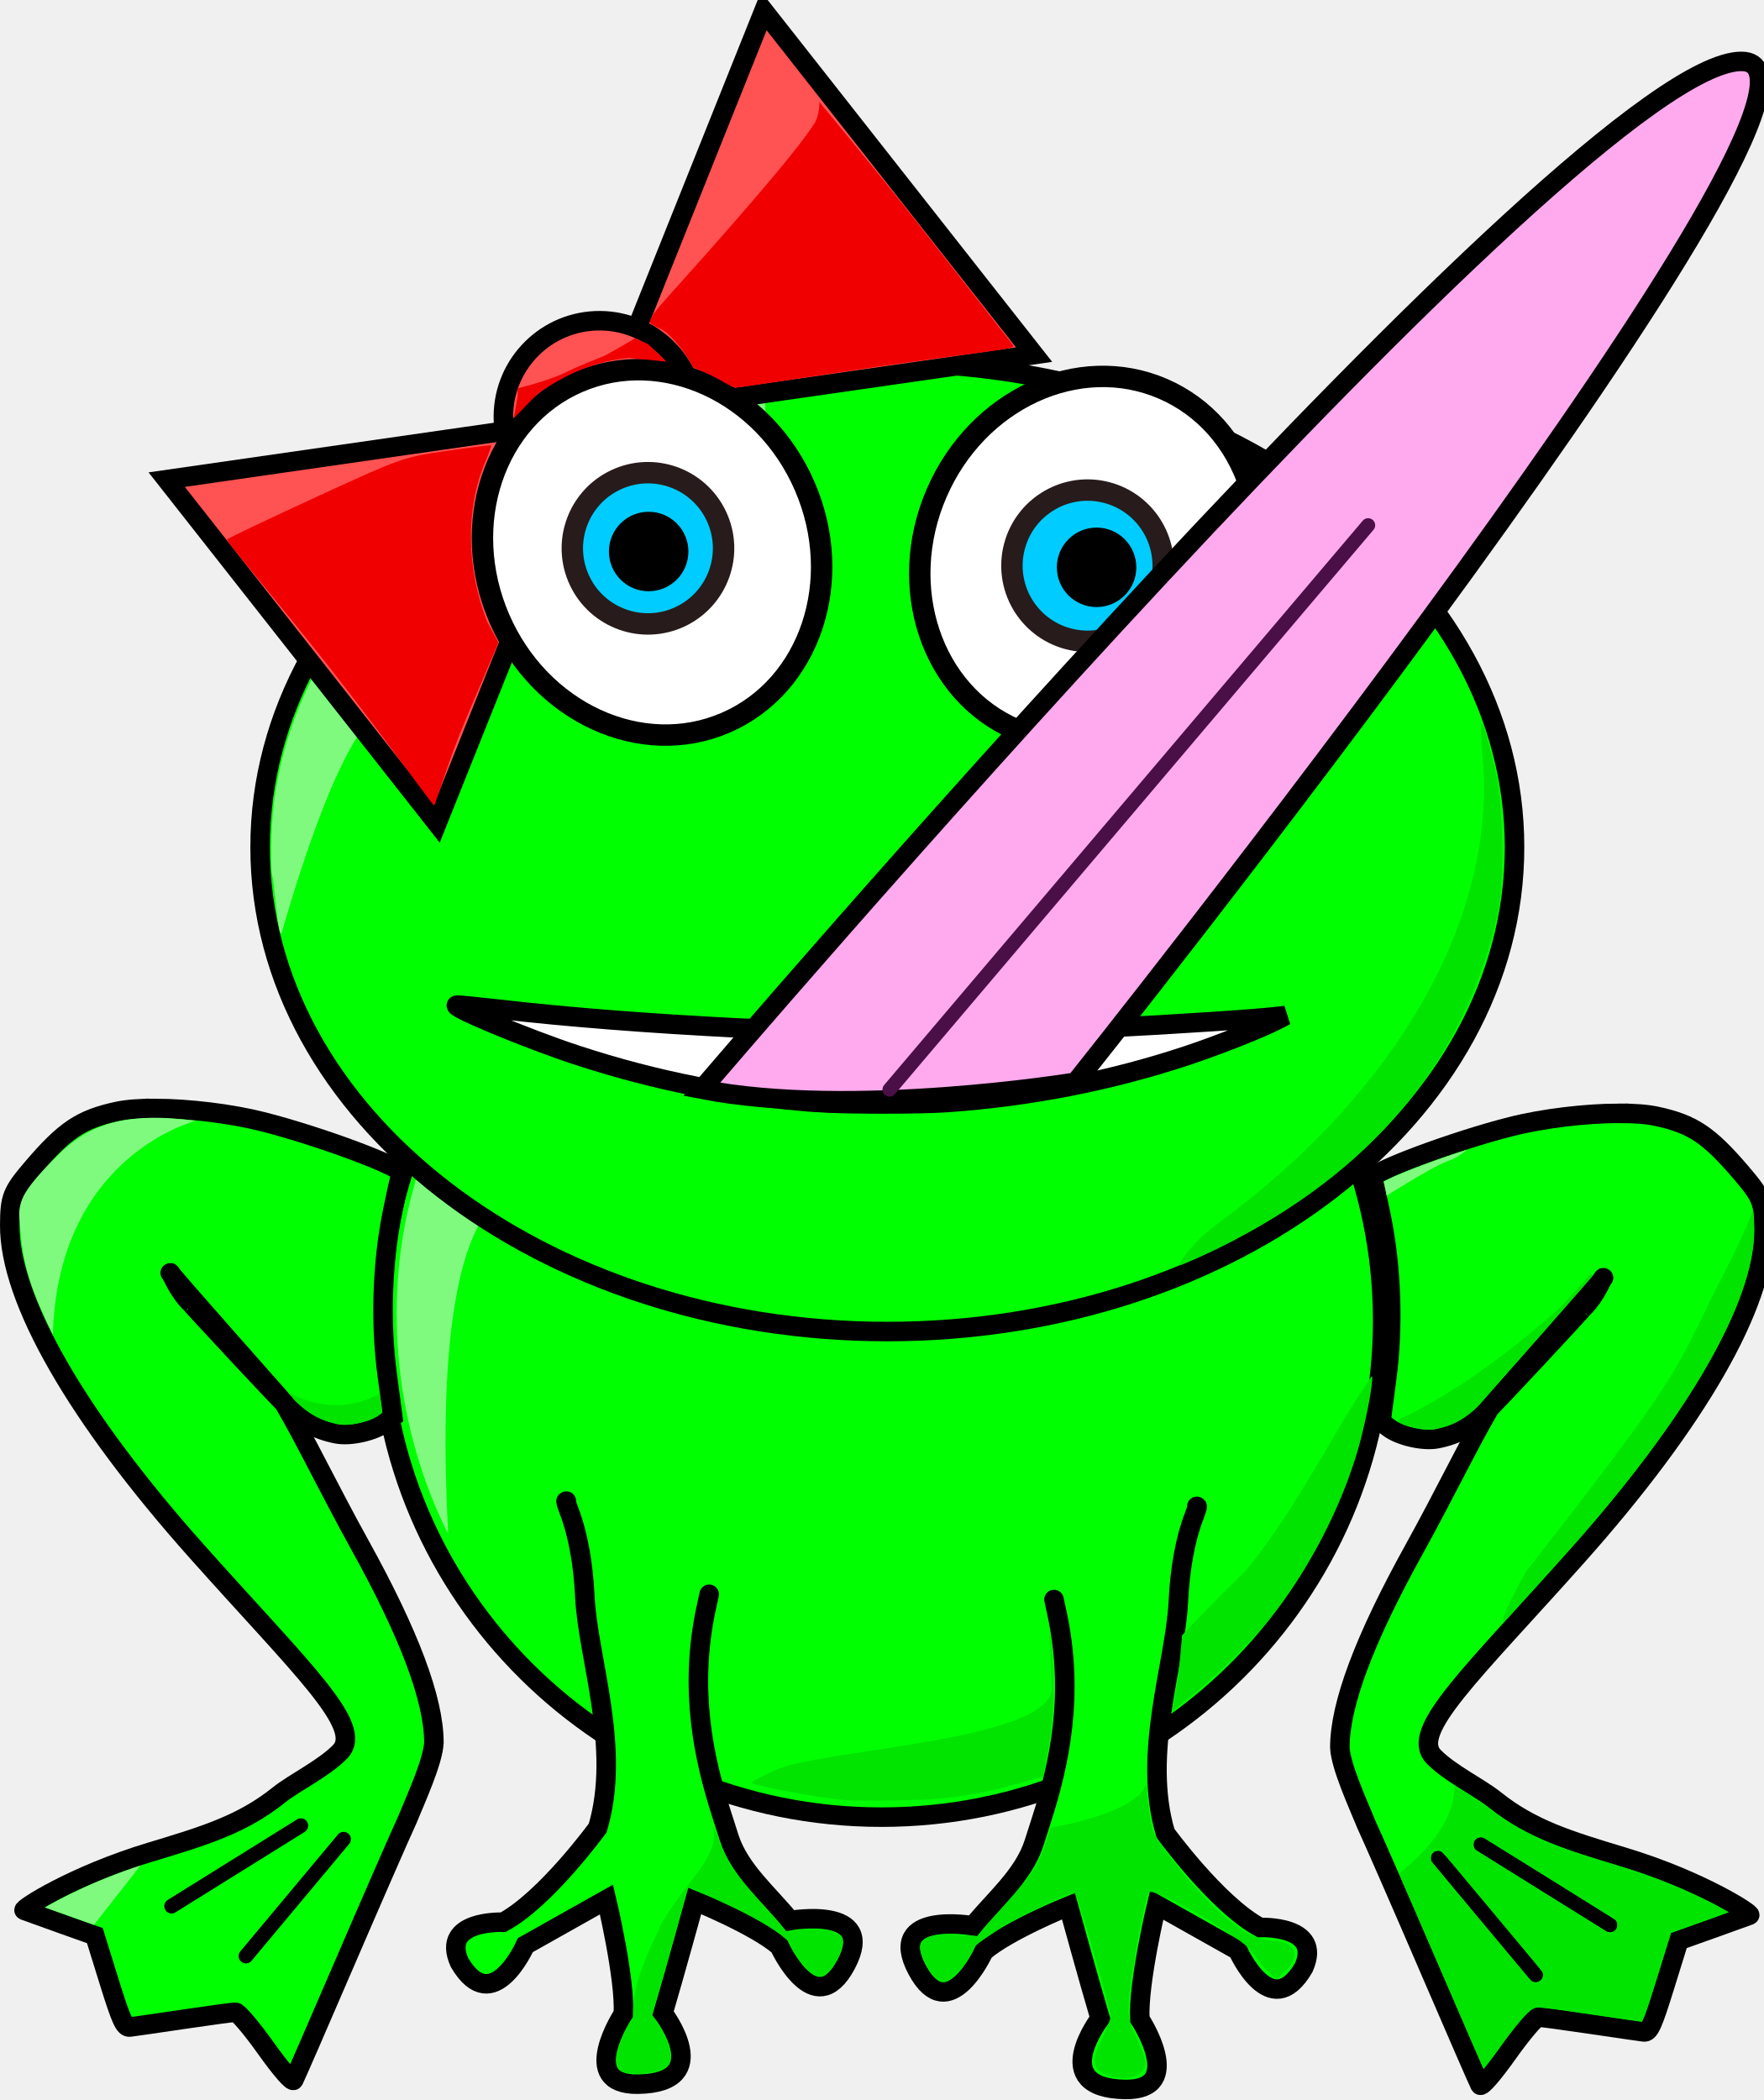
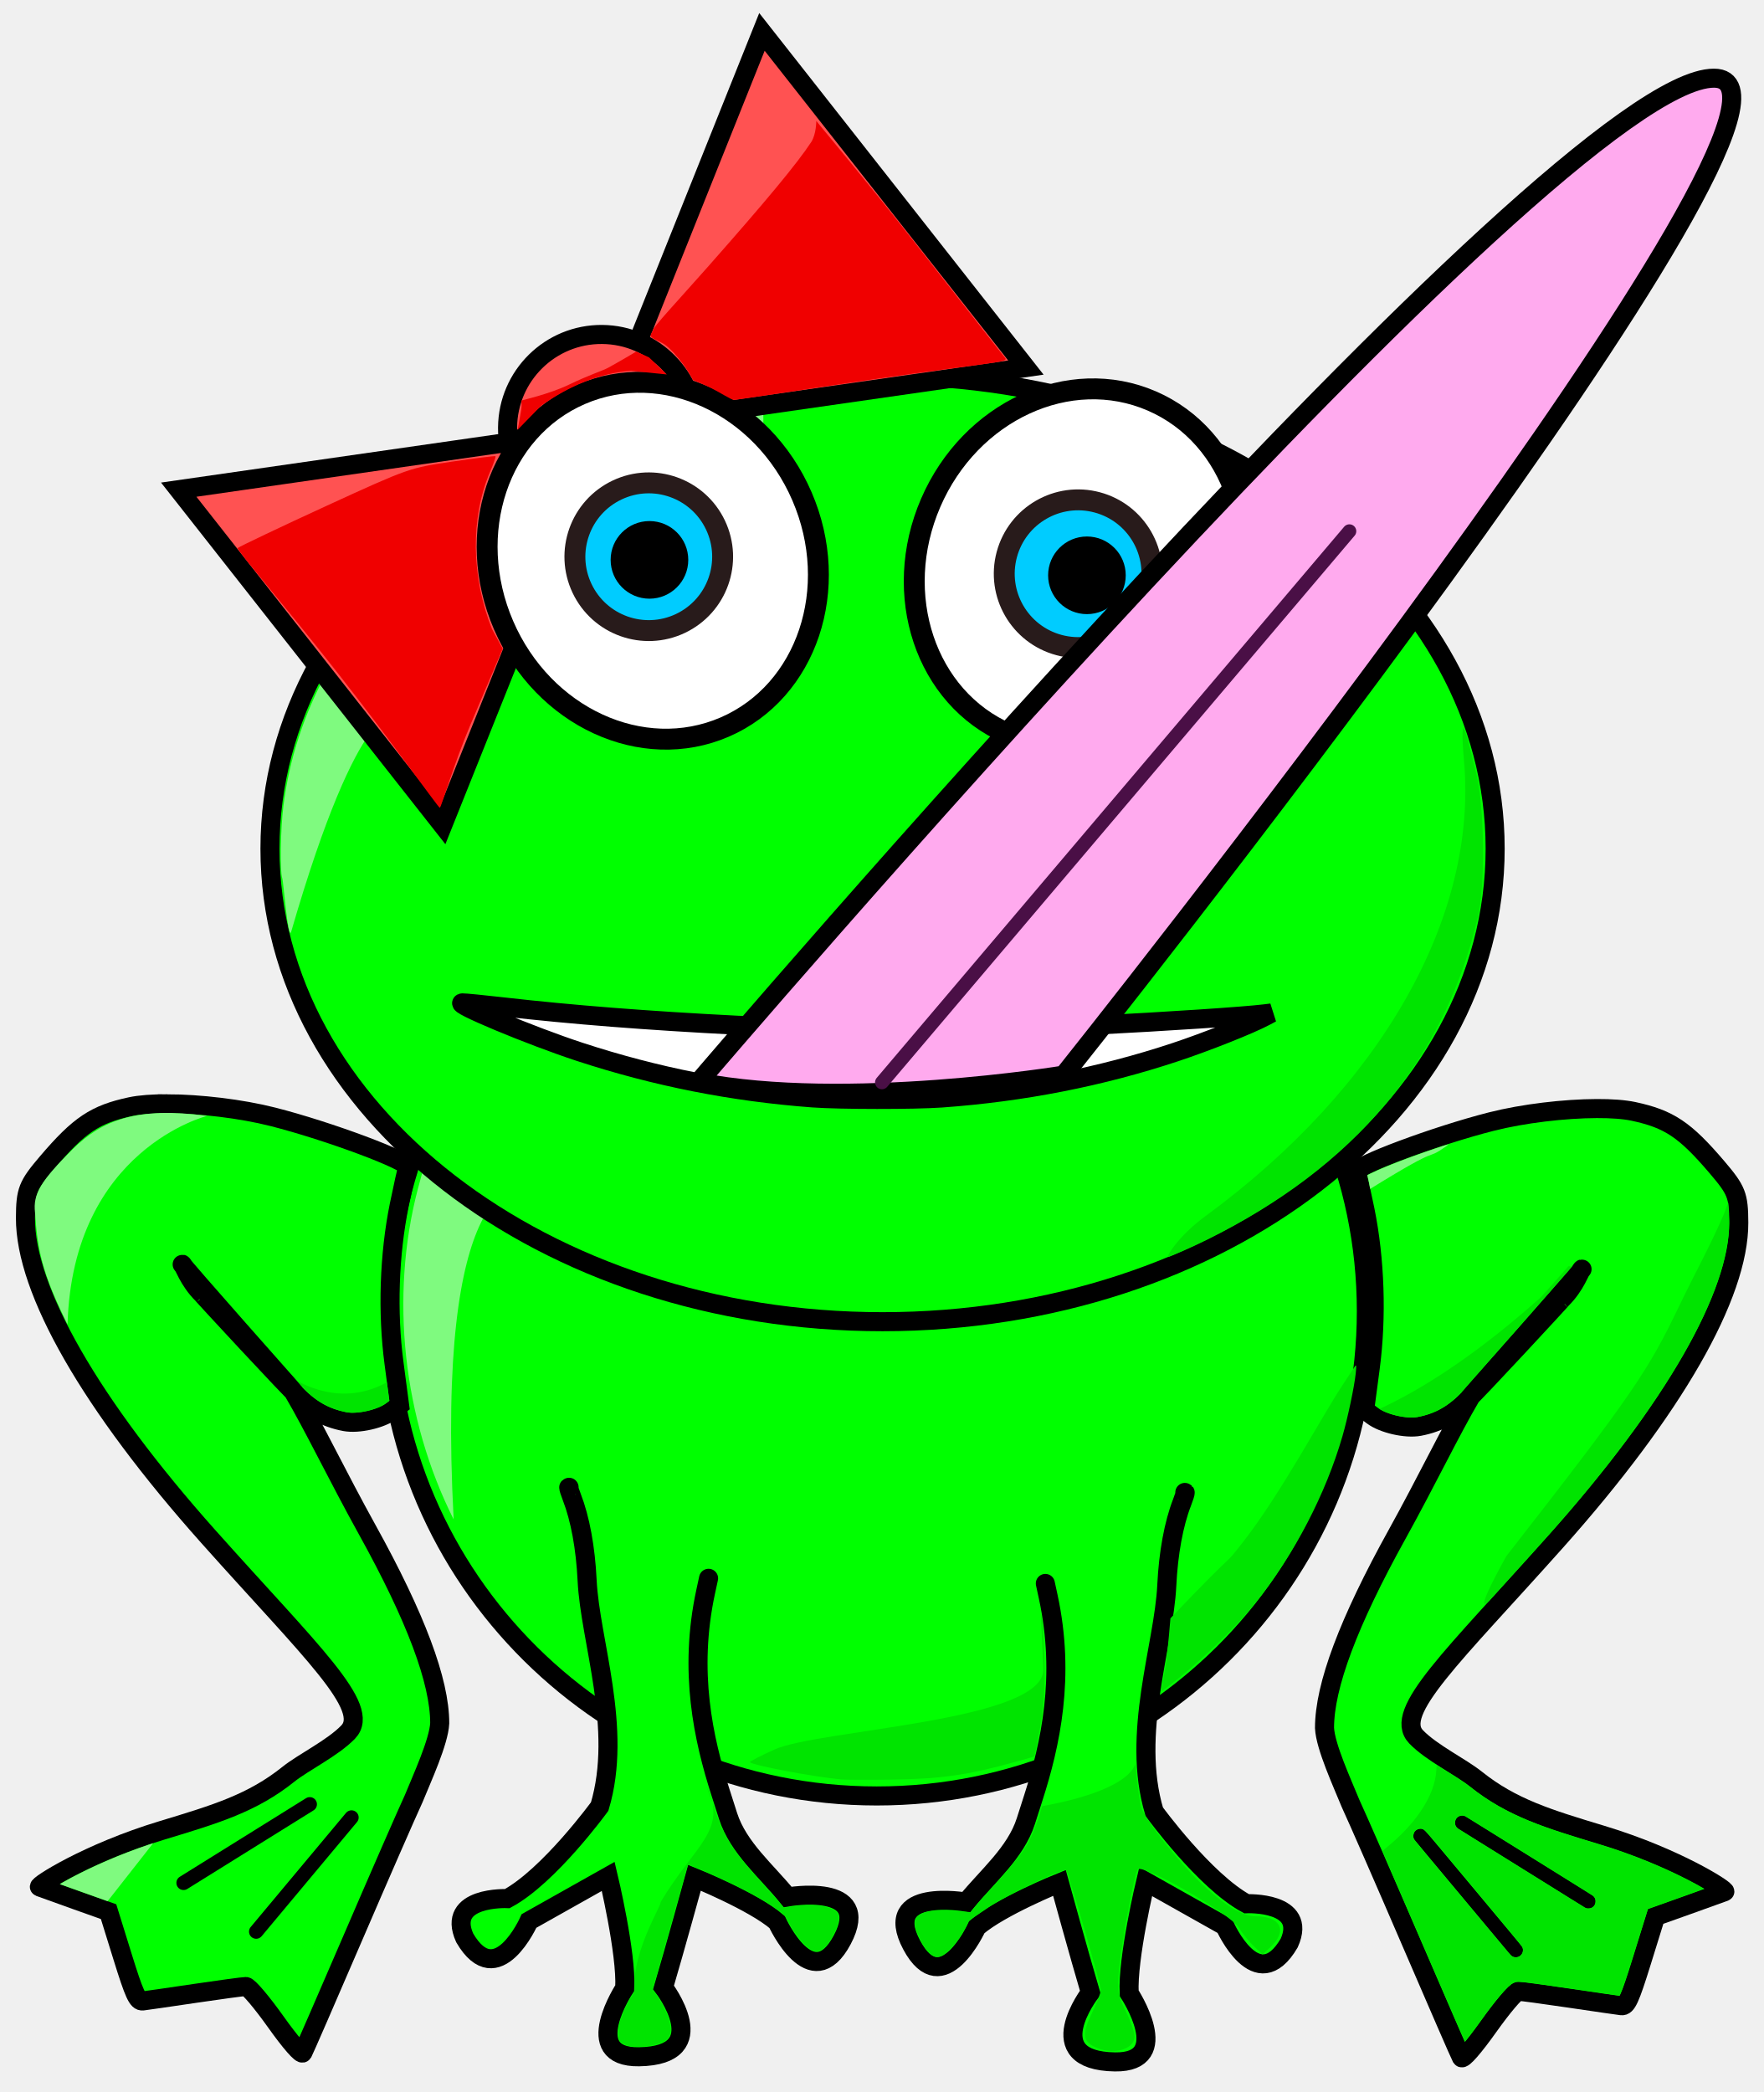
- <svg xmlns="http://www.w3.org/2000/svg" width="210mm" height="250mm" viewBox="0 0 723.194 860.301" id="svg2" version="1.1">
+ <svg xmlns="http://www.w3.org/2000/svg" width="215mm" height="255mm" viewBox="0 0 740.413 877.507" id="svg2" version="1.1">
  <defs id="defs4" />
-   <g id="layer1" transform="translate(-17.64784,-56.21476)">
-     <ellipse style="fill:#00ff00;fill-opacity:1;stroke:#000000;stroke-width:8;stroke-linecap:round;stroke-miterlimit:4;stroke-dasharray:none;stroke-opacity:1" id="path6004" cx="379" cy="597.362" rx="205.513" ry="203.513" />
-     <path id="path4300" d="m 201.389,684.789 c -21.32,-42.444 -26.848,-93.622 -14.999,-138.851 1.153,-4.4 2.217,-8.149 2.366,-8.331 0.149,-0.182 8.328,-11.106 11.263,-8.718 2.935,2.388 5.839,-1.385 8.183,0.26 3.92,2.751 28.262,13.17 27.778,16.39 -8.184,-4.508 -42.108,-2.522 -34.591,139.251 z" style="fill:#7ffa7f;fill-opacity:1;stroke:none;stroke-width:6.25;stroke-miterlimit:4;stroke-dasharray:none;stroke-opacity:1" />
-     <ellipse style="fill:#00ff00;stroke:#000000;stroke-width:8;stroke-miterlimit:4;stroke-dasharray:none;stroke-opacity:1" id="path5323" cx="381.429" cy="403.219" rx="257.143" ry="198.571" />
-     <path style="fill:#7ffa7f;fill-opacity:1;stroke:none;stroke-width:6.25;stroke-miterlimit:4;stroke-dasharray:none;stroke-opacity:1" d="m 111.804,359.418 c -1.023,-2.666 -0.764,-20.101 0.446,-30.043 9.865,-81.028 84.449,-148.789 187.013,-169.903 6.938,-1.428 13.688,-2.566 15,-2.529 l 2.385,0.068 -2.5,1.121 c -1.375,0.617 1.45,23.911 -3.5,26.098 -45.553,20.126 -100.343,47.479 -150.689,105.862 0,0 -15.47,-8.113 -44.406,91.751 -1.32,4.556 -3.243,-21.101 -3.75,-22.424 z" id="path4314" transform="translate(17.64784,56.21476)" />
-     <g id="g5919" transform="translate(-424.2857,-10.57143)" style="stroke-width:8;stroke-miterlimit:4;stroke-dasharray:none;fill:#ff5252;fill-opacity:1">
-       <path transform="matrix(-0.0083874,0.9999648,-0.9999648,-0.0083874,912.9854,-302.227)" d="M 541.442,219.996 374.482,154.767 514.453,42.79 Z" id="path5911" style="fill:#ff5252;stroke:#000000;stroke-width:8;stroke-miterlimit:4;stroke-dasharray:none;stroke-opacity:1;fill-opacity:1" />
-       <path transform="matrix(0.0083874,-0.9999648,0.9999648,0.0083874,912.9854,-302.227)" style="fill:#ff5252;stroke:#000000;stroke-width:8;stroke-miterlimit:4;stroke-dasharray:none;stroke-opacity:1;fill-opacity:1" id="path5913" d="m -541.694,-220.754 -166.96,-65.23 139.971,-111.977 z" />
-       <circle transform="matrix(-0.0083874,0.9999648,-0.9999648,-0.0083874,0,0)" r="39.396" cy="-689.664" cx="231.568" id="path5917" style="fill:#ff5252;stroke:#000000;stroke-width:8;stroke-miterlimit:4;stroke-dasharray:none;stroke-opacity:1;fill-opacity:1" />
+   <g id="layer1" transform="translate(-16.42724,-52.77543)">
+     <ellipse style="fill:#00ff00;fill-opacity:1;stroke:#000000;stroke-width:8;stroke-linecap:round;stroke-miterlimit:4;stroke-dasharray:none;stroke-opacity:1" id="path6004" cx="384.467" cy="602.829" rx="205.513" ry="203.513" />
+     <path id="path4300" d="m 206.856,690.256 c -21.32,-42.444 -26.848,-93.622 -14.999,-138.851 1.153,-4.4 2.217,-8.149 2.366,-8.331 0.149,-0.182 8.328,-11.106 11.263,-8.718 2.935,2.388 5.839,-1.385 8.183,0.26 3.92,2.751 28.262,13.17 27.778,16.39 -8.184,-4.508 -42.108,-2.522 -34.591,139.251 z" style="fill:#7ffa7f;fill-opacity:1;stroke:none;stroke-width:6.25;stroke-miterlimit:4;stroke-dasharray:none;stroke-opacity:1" />
+     <ellipse style="fill:#00ff00;stroke:#000000;stroke-width:8;stroke-miterlimit:4;stroke-dasharray:none;stroke-opacity:1" id="path5323" cx="386.896" cy="408.686" rx="257.143" ry="198.571" />
+     <path style="fill:#7ffa7f;fill-opacity:1;stroke:none;stroke-width:6.25;stroke-miterlimit:4;stroke-dasharray:none;stroke-opacity:1" d="m 134.919,421.1 c -1.023,-2.666 -0.764,-20.101 0.446,-30.043 9.865,-81.028 84.449,-148.789 187.013,-169.903 6.938,-1.428 13.688,-2.566 15,-2.529 l 2.385,0.068 -2.5,1.121 c -1.375,0.617 1.45,23.911 -3.5,26.098 -45.553,20.126 -100.343,47.479 -150.689,105.862 0,0 -15.47,-8.113 -44.406,91.751 -1.32,4.556 -3.243,-21.101 -3.75,-22.424 z" id="path4314" />
+     <g id="g5919" transform="translate(-418.8187,-5.104428)" style="fill:#ff5252;fill-opacity:1;stroke-width:8;stroke-miterlimit:4;stroke-dasharray:none">
+       <path transform="rotate(90.48057,606.344,301.5663)" d="M 541.442,219.996 374.482,154.767 514.453,42.79 Z" id="path5911" style="fill:#ff5252;fill-opacity:1;stroke:#000000;stroke-width:8;stroke-miterlimit:4;stroke-dasharray:none;stroke-opacity:1" />
+       <path transform="rotate(-89.51943,304.1064,-611.4511)" style="fill:#ff5252;fill-opacity:1;stroke:#000000;stroke-width:8;stroke-miterlimit:4;stroke-dasharray:none;stroke-opacity:1" id="path5913" d="m -541.694,-220.754 -166.96,-65.23 139.971,-111.977 z" />
+       <circle transform="rotate(90.48057)" r="39.396" cy="-689.664" cx="231.568" id="path5917" style="fill:#ff5252;fill-opacity:1;stroke:#000000;stroke-width:8;stroke-miterlimit:4;stroke-dasharray:none;stroke-opacity:1" />
    </g>
-     <ellipse style="fill:#ffffff;stroke:#000000;stroke-width:8.778;stroke-miterlimit:4;stroke-dasharray:none;stroke-opacity:1" id="path5361" cx="-149.519" cy="372.261" rx="68.221" ry="76.071" transform="matrix(-0.9178912,0.3968322,0.3968322,0.9178912,0,0)" />
-     <ellipse cy="77.472" cx="539.283" id="circle5363" style="fill:#ffffff;stroke:#000000;stroke-width:8.778;stroke-miterlimit:4;stroke-dasharray:none;stroke-opacity:1" rx="68.221" ry="76.071" transform="matrix(0.9178912,0.3968322,-0.3968322,0.9178912,0,0)" />
-     <circle style="fill:#00ccff;fill-opacity:1;stroke:#281b1b;stroke-width:8.778;stroke-linecap:round;stroke-miterlimit:4;stroke-dasharray:none;stroke-opacity:1" id="path6022" cx="375.1" cy="135.407" r="31" transform="matrix(0.4291873,0.9032155,0.9032155,-0.4291873,0,0)" />
-     <circle r="31" cy="158.037" cx="522.215" id="circle6024" style="fill:#00ccff;fill-opacity:1;stroke:#281b1b;stroke-width:8.778;stroke-linecap:round;stroke-miterlimit:4;stroke-dasharray:none;stroke-opacity:1" transform="matrix(0.9659258,0.258819,-0.258819,0.9659258,0,0)" />
-     <circle style="fill:#000000;fill-opacity:1;stroke:#281b1b;stroke-width:0;stroke-linecap:round;stroke-linejoin:miter;stroke-miterlimit:4;stroke-dasharray:none;stroke-opacity:1" id="path6071" cx="283.58" cy="281.999" r="16.293" />
-     <circle r="16.293" cy="288.48" cx="467.215" id="circle6073" style="fill:#000000;fill-opacity:1;stroke:#281b1b;stroke-width:0;stroke-linecap:round;stroke-linejoin:miter;stroke-miterlimit:4;stroke-dasharray:none;stroke-opacity:1" />
+     <ellipse style="fill:#ffffff;stroke:#000000;stroke-width:8.778;stroke-miterlimit:4;stroke-dasharray:none;stroke-opacity:1" id="path5361" cx="-152.368" cy="379.449" rx="68.221" ry="76.071" transform="matrix(-0.9178912,0.3968322,0.3968322,0.9178912,0,0)" />
+     <ellipse cy="80.32" cx="546.471" id="circle5363" style="fill:#ffffff;stroke:#000000;stroke-width:8.778;stroke-miterlimit:4;stroke-dasharray:none;stroke-opacity:1" rx="68.221" ry="76.071" transform="rotate(23.38029)" />
+     <circle style="fill:#00ccff;fill-opacity:1;stroke:#281b1b;stroke-width:8.778;stroke-linecap:round;stroke-miterlimit:4;stroke-dasharray:none;stroke-opacity:1" id="path6022" cx="382.384" cy="137.999" r="31" transform="matrix(0.4291873,0.9032155,0.9032155,-0.4291873,0,0)" />
+     <circle r="31" cy="161.903" cx="528.911" id="circle6024" style="fill:#00ccff;fill-opacity:1;stroke:#281b1b;stroke-width:8.778;stroke-linecap:round;stroke-miterlimit:4;stroke-dasharray:none;stroke-opacity:1" transform="rotate(15)" />
+     <circle style="fill:#000000;fill-opacity:1;stroke:#281b1b;stroke-width:0;stroke-linecap:round;stroke-linejoin:miter;stroke-miterlimit:4;stroke-dasharray:none;stroke-opacity:1" id="path6071" cx="289.047" cy="287.466" r="16.293" />
+     <circle r="16.293" cy="293.947" cx="472.682" id="circle6073" style="fill:#000000;fill-opacity:1;stroke:#281b1b;stroke-width:0;stroke-linecap:round;stroke-linejoin:miter;stroke-miterlimit:4;stroke-dasharray:none;stroke-opacity:1" />
    <path style="fill:#00f200;fill-opacity:1;stroke:none;stroke-width:6.25;stroke-miterlimit:4;stroke-dasharray:none;stroke-opacity:1" d="" id="path4178" transform="translate(17.64784,56.21476)" />
-     <g id="g4235" style="fill:#f00000;fill-opacity:1">
+     <g id="g4235" style="fill:#f00000;fill-opacity:1" transform="translate(5.467001,5.467001)">
      <path transform="translate(17.64784,56.21476)" id="path4229" d="m 135.13,273.367 c -22.683,-28.864 -42.707,-51.96 -42.053,-52.547 0.654,-0.587 18.667,-9.169 37.584,-17.85 33.942,-15.576 34.631,-15.819 52.326,-18.416 9.862,-1.448 18.106,-2.477 18.32,-2.287 0.214,0.19 -0.817,3.158 -2.291,6.597 -8.227,19.193 -7.926,43.951 0.802,65.902 l 4.507,8.321 -13.427,31.631 c -7.204,16.97 -12.399,35.131 -12.976,35.131 -0.577,0 -20.108,-27.616 -42.791,-56.48 z" style="fill:#f00000;fill-opacity:1;stroke:none;stroke-width:6.25;stroke-miterlimit:4;stroke-dasharray:none;stroke-opacity:1" />
      <path transform="translate(17.64784,56.21476)" id="path4231" d="m 212.051,163.054 c 0.444,-2.533 0.009,-4.056 0.195,-4.171 0.186,-0.115 11.716,-2.691 20.003,-6.694 8.417,-4.066 14.026,-5.784 16.392,-7.076 4.563,-2.493 11.744,-6.762 11.744,-6.762 l 5.379,2.438 7.45,7.161 -15.021,-1.525 c -13.178,0.959 -25.732,6.222 -37.789,14.697 l -9.77,10.016 z" style="fill:#f00000;fill-opacity:1;stroke:none;stroke-width:6.25;stroke-miterlimit:4;stroke-dasharray:none;stroke-opacity:1" />
      <path transform="translate(17.64784,56.21476)" id="path4233" d="m 291.8,153.65 c -2.351,-1.193 -7.609,-3.373 -7.609,-3.373 -1.264,-2.472 -2.795,-4.81 -3.972,-6.435 -2.32,-3.203 -5.544,-6.777 -7.797,-8.38 -1.586,-1.129 -4.802,-2.221 -5.646,-3.2 -0.954,-1.107 0.568,-2.068 0.568,-2.774 0,-1.329 10.773,-12.761 23.024,-26.627 24.782,-28.05 37.535,-43.439 43.447,-52.431 2.173,-3.306 2.151,-8.938 2.151,-8.938 -0.243,-0.04 19.299,23.02 39.284,48.494 19.985,25.474 38.941,49.81 39.985,51.026 1.702,1.983 -5.819,1.791 -55.59,9.017 -30.519,4.431 -57.193,8.705 -58.36,8.581 -1.167,-0.124 -5.435,-2.906 -9.485,-4.96 z" style="fill:#f00000;fill-opacity:1;stroke:none;stroke-width:6.25;stroke-miterlimit:4;stroke-dasharray:none;stroke-opacity:1" />
    </g>
-     <path style="fill:#00e400;fill-opacity:1;stroke:none;stroke-width:6.25;stroke-miterlimit:4;stroke-dasharray:none;stroke-opacity:1" d="m 499.224,501.33 c 73.881,-54.111 114.523,-125.83 108.619,-191.296 -0.953,-10.561 -0.785,-16.14 0.473,-12.507 0.716,2.069 3.746,13.657 5.003,19.269 3.081,13.752 3.521,45.454 0.428,58.704 -14.123,60.501 -52.088,105.072 -113.642,135.623 -6.875,3.412 -14.986,6.884 -16.296,7.284 -1.44,0.439 4.111,-8.799 15.414,-17.077 z" id="path4322" transform="translate(17.64784,56.21476)" />
-     <path style="fill:#ffffff;stroke:#000000;stroke-width:8;stroke-miterlimit:4;stroke-dasharray:none;stroke-opacity:1" d="m 352.201,507.855 c -33.7,-2.502 -65.953,-8.872 -97.857,-19.325 -20.724,-6.79 -53.398,-20.436 -49.253,-20.57 1,-0.032 8.715,0.727 17.143,1.688 28.887,3.293 60.523,5.773 98.181,7.697 24.053,1.229 125.132,1.232 149.286,0.005 30.912,-1.571 63.553,-3.738 72.143,-4.79 l 2.857,-0.35 -2.527,1.357 c -6.378,3.423 -24.499,10.639 -37.83,15.064 -31.285,10.384 -64.063,16.813 -98.214,19.262 -11.383,0.816 -42.725,0.795 -53.929,-0.037 z" id="path5942" />
-     <path style="fill:#ffaaee;fill-rule:evenodd;stroke:#000000;stroke-width:8;stroke-linecap:butt;stroke-linejoin:miter;stroke-miterlimit:4;stroke-dasharray:none;stroke-opacity:1" d="m 305.335,502.472 c 61.946,12.071 153.317,-2.926 153.317,-2.926 0,0 333.967,-418.483 272.928,-418.483 -66.967,0 -426.245,421.409 -426.245,421.409 z" id="path5976-9" />
-     <path style="fill:#eed7f4;fill-rule:evenodd;stroke:#4a0f46;stroke-width:5.776;stroke-linecap:round;stroke-linejoin:miter;stroke-miterlimit:4;stroke-dasharray:none;stroke-opacity:1" d="M 382.322,502.602 578.544,271.232" id="path5982-2" />
-     <path style="fill:#00ff00;fill-opacity:1;stroke:#000000;stroke-width:8;stroke-linecap:round;stroke-miterlimit:4;stroke-dasharray:none;stroke-opacity:1" d="m 81.24,510.321 c -6.152,-0.022 -11.532,0.36 -15.436,1.197 -14.893,3.194 -21.576,7.662 -34.992,23.398 -8.271,9.702 -9.109,11.833 -9.164,23.271 -0.147,30.411 27.417,78.459 76.775,133.824 43.075,48.317 68.666,71.704 58.663,82.058 -6.51,6.739 -18.73,12.616 -25.104,17.725 -15.033,12.048 -30.393,16.685 -52.82,23.459 -31.58,9.539 -52.816,23.352 -51.619,23.811 1.167,0.447 8.167,2.966 15.557,5.598 l 13.436,4.785 5.865,18.895 c 4.902,15.791 6.295,18.843 8.484,18.586 1.441,-0.169 11.322,-1.601 21.957,-3.182 10.635,-1.581 20.237,-2.875 21.338,-2.875 1.101,0 6.717,6.635 12.482,14.744 6.212,8.738 10.863,14.067 11.416,13.082 0.513,-0.914 9.952,-22.605 20.975,-48.201 11.023,-25.596 22.534,-51.935 25.582,-58.533 3.475,-8.52 10.542,-23.869 10.906,-31.629 0.01,-17.613 -10.036,-44.418 -30.457,-81.27 -12.187,-21.992 -22.731,-43.902 -31.008,-57.916 6.756,7.348 13.295,11.007 21.641,12.596 5.638,1.073 15.24,-1.121 19.73,-4.51 l 3.236,-2.443 -2.334,-17.631 c -2.825,-21.326 -2.02,-45.59 2.201,-66.305 1.576,-7.734 3.184,-14.902 3.572,-15.928 0.921,-2.437 -33.333,-15.228 -56.58,-21.127 -13.498,-3.425 -30.769,-5.432 -44.303,-5.48 z m 6.129,67.293 c 0.822,0.217 2.578,6.827 8.717,12.836 -0.854,-0.684 37.804,41.008 38.846,41.469 0,0 -48.359,-54.515 -47.562,-54.305 z" id="path6016" />
-     <path style="fill:#00ff00;fill-opacity:1;stroke:#000000;stroke-width:8;stroke-linecap:round;stroke-miterlimit:4;stroke-dasharray:none;stroke-opacity:1" d="m 249.839,671.306 0,5e-5 c -0.067,10e-4 -0.113,0.013 -0.137,0.037 -0.12,0.12 0.46,1.968 1.291,4.107 3.506,9.028 5.768,21.326 6.42,34.904 1.221,25.425 15.08,62.188 5.273,94.953 0,0 -21.201,29.169 -38.768,38.648 0,0 -25.814,-1.128 -17.893,16.492 13.564,23.233 27.004,-7.096 27.004,-7.096 l 33.252,-18.703 c 0,0 7.72,32.237 6.918,46.887 0,0 -19.289,29.196 5.984,28.818 32.354,-0.484 10.305,-29.111 10.305,-29.111 4.535,-15.288 12.992,-46.041 12.992,-46.041 0,0 24.756,10.015 34.688,18.584 0,0 14.442,31.678 27.329,7.481 12.974,-24.361 -22.91,-17.998 -22.91,-17.998 -8.792,-10.833 -20.739,-20.646 -25.005,-33.966 l -3.188,-9.954 c -7.104,-22.18 -13.507,-50.648 -6.192,-84.34 l 1.193,-5.5" id="path6030" />
-     <path id="path6043" d="m 681.249,512.321 c 6.152,-0.022 11.532,0.36 15.436,1.197 14.893,3.194 21.576,7.662 34.992,23.398 8.271,9.702 9.109,11.833 9.164,23.271 0.147,30.411 -27.417,78.459 -76.775,133.824 -43.075,48.317 -68.666,71.704 -58.663,82.058 6.51,6.739 18.73,12.616 25.104,17.725 15.033,12.048 30.393,16.685 52.82,23.459 31.58,9.539 52.816,23.352 51.619,23.811 -1.167,0.447 -8.167,2.966 -15.557,5.598 l -13.436,4.785 -5.865,18.895 c -4.902,15.791 -6.295,18.843 -8.484,18.586 -1.441,-0.169 -11.322,-1.601 -21.957,-3.182 -10.635,-1.581 -20.237,-2.875 -21.338,-2.875 -1.101,0 -6.717,6.635 -12.482,14.744 -6.212,8.738 -10.863,14.067 -11.416,13.082 -0.513,-0.914 -9.952,-22.605 -20.975,-48.201 -11.023,-25.596 -22.534,-51.935 -25.582,-58.533 -3.475,-8.52 -10.542,-23.869 -10.906,-31.629 -0.01,-17.613 10.036,-44.418 30.457,-81.27 12.187,-21.992 22.731,-43.902 31.008,-57.916 -6.756,7.348 -13.295,11.007 -21.641,12.596 -5.638,1.073 -15.24,-1.121 -19.73,-4.51 l -3.236,-2.443 2.334,-17.631 c 2.825,-21.326 2.02,-45.59 -2.201,-66.305 -1.576,-7.734 -3.184,-14.902 -3.572,-15.928 -0.921,-2.437 33.333,-15.228 56.58,-21.127 13.498,-3.425 30.769,-5.432 44.303,-5.48 z m -6.129,67.293 c -0.822,0.217 -2.578,6.827 -8.717,12.836 0.854,-0.684 -37.804,41.008 -38.846,41.469 0,0 48.359,-54.515 47.562,-54.305 z" style="fill:#00ff00;fill-opacity:1;stroke:#000000;stroke-width:8;stroke-linecap:round;stroke-miterlimit:4;stroke-dasharray:none;stroke-opacity:1" />
-     <path style="fill:none;fill-rule:evenodd;stroke:#000000;stroke-width:6;stroke-linecap:round;stroke-linejoin:miter;stroke-miterlimit:4;stroke-dasharray:none;stroke-opacity:1" d="M 88,837.362 141,804.362" id="path6045" />
-     <path id="path6047" d="M 118.487,857.821 158.513,809.904" style="fill:none;fill-rule:evenodd;stroke:#000000;stroke-width:6;stroke-linecap:round;stroke-linejoin:miter;stroke-miterlimit:4;stroke-dasharray:none;stroke-opacity:1" />
-     <path id="path6049" d="m 677.73,845.112 -53,-33" style="fill:none;fill-rule:evenodd;stroke:#000000;stroke-width:6;stroke-linecap:round;stroke-linejoin:miter;stroke-miterlimit:4;stroke-dasharray:none;stroke-opacity:1" />
-     <path style="fill:none;fill-rule:evenodd;stroke:#000000;stroke-width:6;stroke-linecap:round;stroke-linejoin:miter;stroke-miterlimit:4;stroke-dasharray:none;stroke-opacity:1" d="M 647.242,865.571 607.217,817.654" id="path6051" />
-     <path style="fill:#00ff00;fill-opacity:1;stroke:#000000;stroke-width:8;stroke-linecap:round;stroke-miterlimit:4;stroke-dasharray:none;stroke-opacity:1" d="m 508.314,673.464 0,5e-5 c 0.067,10e-4 0.113,0.013 0.137,0.037 0.12,0.12 -0.46,1.968 -1.291,4.107 -3.506,9.028 -5.768,21.326 -6.42,34.904 -1.221,25.425 -15.08,62.188 -5.273,94.953 0,0 21.201,29.169 38.768,38.648 0,0 25.814,-1.128 17.893,16.492 -13.564,23.233 -27.004,-7.096 -27.004,-7.096 l -33.252,-18.703 c 0,0 -7.72,32.237 -6.918,46.887 0,0 19.289,29.196 -5.984,28.818 -32.354,-0.484 -10.305,-29.111 -10.305,-29.111 -4.535,-15.288 -12.992,-46.041 -12.992,-46.041 0,0 -24.756,10.015 -34.688,18.584 0,0 -14.442,31.678 -27.329,7.481 -12.974,-24.361 22.91,-17.998 22.91,-17.998 8.792,-10.833 20.739,-20.646 25.005,-33.966 l 3.188,-9.954 c 7.104,-22.18 13.507,-50.648 6.192,-84.34 l -1.193,-5.5" id="path6030-4" />
-     <g transform="translate(2.000015,-1.999751)" id="g4292" style="fill:#00e400;fill-opacity:1">
+     <path style="fill:#00e400;fill-opacity:1;stroke:none;stroke-width:6.25;stroke-miterlimit:4;stroke-dasharray:none;stroke-opacity:1" d="m 522.338,563.011 c 73.881,-54.111 114.523,-125.83 108.619,-191.296 -0.953,-10.561 -0.785,-16.14 0.473,-12.507 0.716,2.069 3.746,13.657 5.003,19.269 3.081,13.752 3.521,45.454 0.428,58.704 -14.123,60.501 -52.088,105.072 -113.642,135.623 -6.875,3.412 -14.986,6.884 -16.296,7.284 -1.44,0.439 4.111,-8.799 15.414,-17.077 z" id="path4322" />
+     <path style="fill:#ffffff;stroke:#000000;stroke-width:8;stroke-miterlimit:4;stroke-dasharray:none;stroke-opacity:1" d="m 357.668,513.322 c -33.7,-2.502 -65.953,-8.872 -97.857,-19.325 -20.724,-6.79 -53.398,-20.436 -49.253,-20.57 1,-0.032 8.715,0.727 17.143,1.688 28.887,3.293 60.523,5.773 98.181,7.697 24.053,1.229 125.132,1.232 149.286,0.005 30.912,-1.571 63.553,-3.738 72.143,-4.79 l 2.857,-0.35 -2.527,1.357 c -6.378,3.423 -24.499,10.639 -37.83,15.064 -31.285,10.384 -64.063,16.813 -98.214,19.262 -11.383,0.816 -42.725,0.795 -53.929,-0.037 z" id="path5942" />
+     <path style="fill:#ffaaee;fill-rule:evenodd;stroke:#000000;stroke-width:8;stroke-linecap:butt;stroke-linejoin:miter;stroke-miterlimit:4;stroke-dasharray:none;stroke-opacity:1" d="m 309.648,506.67 c 61.946,12.071 153.317,-2.926 153.317,-2.926 0,0 333.967,-418.483 272.928,-418.483 -66.967,0 -426.245,421.409 -426.245,421.409 z" id="path5976-9" />
+     <path style="fill:#eed7f4;fill-rule:evenodd;stroke:#4a0f46;stroke-width:5.776;stroke-linecap:round;stroke-linejoin:miter;stroke-miterlimit:4;stroke-dasharray:none;stroke-opacity:1" d="M 386.635,506.8 582.858,275.43" id="path5982-2" />
+     <path style="fill:#00ff00;fill-opacity:1;stroke:#000000;stroke-width:8;stroke-linecap:round;stroke-miterlimit:4;stroke-dasharray:none;stroke-opacity:1" d="m 86.707,515.788 c -6.152,-0.022 -11.532,0.36 -15.436,1.197 -14.893,3.194 -21.576,7.662 -34.992,23.398 -8.271,9.702 -9.109,11.833 -9.164,23.271 -0.147,30.411 27.417,78.459 76.775,133.824 43.075,48.317 68.666,71.704 58.663,82.058 -6.51,6.739 -18.73,12.616 -25.104,17.725 -15.033,12.048 -30.393,16.685 -52.82,23.459 -31.58,9.539 -52.816,23.352 -51.619,23.811 1.167,0.447 8.167,2.966 15.557,5.598 l 13.436,4.785 5.865,18.895 c 4.902,15.791 6.295,18.843 8.484,18.586 1.441,-0.169 11.322,-1.601 21.957,-3.182 10.635,-1.581 20.237,-2.875 21.338,-2.875 1.101,0 6.717,6.635 12.482,14.744 6.212,8.738 10.863,14.067 11.416,13.082 0.513,-0.914 9.952,-22.605 20.975,-48.201 11.023,-25.596 22.534,-51.935 25.582,-58.533 3.475,-8.52 10.542,-23.869 10.906,-31.629 0.01,-17.613 -10.036,-44.418 -30.457,-81.27 -12.187,-21.992 -22.731,-43.902 -31.008,-57.916 6.756,7.348 13.295,11.007 21.641,12.596 5.638,1.073 15.24,-1.121 19.73,-4.51 l 3.236,-2.443 -2.334,-17.631 c -2.825,-21.326 -2.02,-45.59 2.201,-66.305 1.576,-7.734 3.184,-14.902 3.572,-15.928 0.921,-2.437 -33.333,-15.228 -56.58,-21.127 -13.498,-3.425 -30.769,-5.432 -44.303,-5.48 z m 6.129,67.293 c 0.822,0.217 2.578,6.827 8.717,12.836 -0.854,-0.684 37.804,41.008 38.846,41.469 0,0 -48.359,-54.515 -47.562,-54.305 z" id="path6016" />
+     <path style="fill:#00ff00;fill-opacity:1;stroke:#000000;stroke-width:8;stroke-linecap:round;stroke-miterlimit:4;stroke-dasharray:none;stroke-opacity:1" d="m 255.306,676.773 v 5e-5 c -0.067,0.001 -0.113,0.013 -0.137,0.037 -0.12,0.12 0.46,1.968 1.291,4.107 3.506,9.028 5.768,21.326 6.42,34.904 1.221,25.425 15.08,62.188 5.273,94.953 0,0 -21.201,29.169 -38.768,38.648 0,0 -25.814,-1.128 -17.893,16.492 13.564,23.233 27.004,-7.096 27.004,-7.096 l 33.252,-18.703 c 0,0 7.72,32.237 6.918,46.887 0,0 -19.289,29.196 5.984,28.818 32.354,-0.484 10.305,-29.111 10.305,-29.111 4.535,-15.288 12.992,-46.041 12.992,-46.041 0,0 24.756,10.015 34.688,18.584 0,0 14.442,31.678 27.329,7.481 12.974,-24.361 -22.91,-17.998 -22.91,-17.998 -8.792,-10.833 -20.739,-20.646 -25.005,-33.966 l -3.188,-9.954 c -7.104,-22.18 -13.507,-50.648 -6.192,-84.34 l 1.193,-5.5" id="path6030" />
+     <path id="path6043" d="m 686.716,517.788 c 6.152,-0.022 11.532,0.36 15.436,1.197 14.893,3.194 21.576,7.662 34.992,23.398 8.271,9.702 9.109,11.833 9.164,23.271 0.147,30.411 -27.417,78.459 -76.775,133.824 -43.075,48.317 -68.666,71.704 -58.663,82.058 6.51,6.739 18.73,12.616 25.104,17.725 15.033,12.048 30.393,16.685 52.82,23.459 31.58,9.539 52.816,23.352 51.619,23.811 -1.167,0.447 -8.167,2.966 -15.557,5.598 l -13.436,4.785 -5.865,18.895 c -4.902,15.791 -6.295,18.843 -8.484,18.586 -1.441,-0.169 -11.322,-1.601 -21.957,-3.182 -10.635,-1.581 -20.237,-2.875 -21.338,-2.875 -1.101,0 -6.717,6.635 -12.482,14.744 -6.212,8.738 -10.863,14.067 -11.416,13.082 -0.513,-0.914 -9.952,-22.605 -20.975,-48.201 -11.023,-25.596 -22.534,-51.935 -25.582,-58.533 -3.475,-8.52 -10.542,-23.869 -10.906,-31.629 -0.01,-17.613 10.036,-44.418 30.457,-81.27 12.187,-21.992 22.731,-43.902 31.008,-57.916 -6.756,7.348 -13.295,11.007 -21.641,12.596 -5.638,1.073 -15.24,-1.121 -19.73,-4.51 l -3.236,-2.443 2.334,-17.631 c 2.825,-21.326 2.02,-45.59 -2.201,-66.305 -1.576,-7.734 -3.184,-14.902 -3.572,-15.928 -0.921,-2.437 33.333,-15.228 56.58,-21.127 13.498,-3.425 30.769,-5.432 44.303,-5.48 z m -6.129,67.293 c -0.822,0.217 -2.578,6.827 -8.717,12.836 0.854,-0.684 -37.804,41.008 -38.846,41.469 0,0 48.359,-54.515 47.562,-54.305 z" style="fill:#00ff00;fill-opacity:1;stroke:#000000;stroke-width:8;stroke-linecap:round;stroke-miterlimit:4;stroke-dasharray:none;stroke-opacity:1" />
+     <path style="fill:none;fill-rule:evenodd;stroke:#000000;stroke-width:6;stroke-linecap:round;stroke-linejoin:miter;stroke-miterlimit:4;stroke-dasharray:none;stroke-opacity:1" d="M 93.467,842.829 146.467,809.829" id="path6045" />
+     <path id="path6047" d="m 123.954,863.287 40.026,-47.916" style="fill:none;fill-rule:evenodd;stroke:#000000;stroke-width:6;stroke-linecap:round;stroke-linejoin:miter;stroke-miterlimit:4;stroke-dasharray:none;stroke-opacity:1" />
+     <path id="path6049" d="m 683.197,850.579 -53,-33" style="fill:none;fill-rule:evenodd;stroke:#000000;stroke-width:6;stroke-linecap:round;stroke-linejoin:miter;stroke-miterlimit:4;stroke-dasharray:none;stroke-opacity:1" />
+     <path style="fill:none;fill-rule:evenodd;stroke:#000000;stroke-width:6;stroke-linecap:round;stroke-linejoin:miter;stroke-miterlimit:4;stroke-dasharray:none;stroke-opacity:1" d="m 652.709,871.037 -40.026,-47.916" id="path6051" />
+     <path style="fill:#00ff00;fill-opacity:1;stroke:#000000;stroke-width:8;stroke-linecap:round;stroke-miterlimit:4;stroke-dasharray:none;stroke-opacity:1" d="m 513.781,678.931 v 5e-5 c 0.067,10e-4 0.113,0.013 0.137,0.037 0.12,0.12 -0.46,1.968 -1.291,4.107 -3.506,9.028 -5.768,21.326 -6.42,34.904 -1.221,25.425 -15.08,62.188 -5.273,94.953 0,0 21.201,29.169 38.768,38.648 0,0 25.814,-1.128 17.893,16.492 -13.564,23.233 -27.004,-7.096 -27.004,-7.096 l -33.252,-18.703 c 0,0 -7.72,32.237 -6.918,46.887 0,0 19.289,29.196 -5.984,28.818 -32.354,-0.484 -10.305,-29.111 -10.305,-29.111 -4.535,-15.288 -12.992,-46.041 -12.992,-46.041 0,0 -24.756,10.015 -34.688,18.584 0,0 -14.442,31.678 -27.329,7.481 -12.974,-24.361 22.91,-17.998 22.91,-17.998 8.792,-10.833 20.739,-20.646 25.005,-33.966 l 3.188,-9.954 c 7.104,-22.18 13.507,-50.648 6.192,-84.34 l -1.193,-5.5" id="path6030-4" />
+     <g transform="translate(7.467016,3.46725)" id="g4292" style="fill:#00e400;fill-opacity:1">
      <path id="path4170" d="m 398.068,867.7 c -1.568,-1.684 -3.49,-5.904 -4.423,-8.156 -2.728,-6.586 2.174,-9.147 13.672,-8.46 l 10.475,0.625 c 0,0 -2.971,4.92 -4.388,8.004 -1.682,3.661 -6.635,8.664 -8.311,9.776 -2.744,1.82 -4.459,0.966 -7.025,-1.789 z" style="fill:#00e400;fill-opacity:1;stroke:none;stroke-width:6.25;stroke-miterlimit:4;stroke-dasharray:none;stroke-opacity:1" />
      <path id="path4168" d="m 468.259,908.117 c -4.894,-2.476 -5.081,-5.653 -0.841,-14.318 2.011,-4.111 3.641,-8.365 3.622,-9.455 -0.045,-2.546 -13.57,-49.29 -14.543,-50.264 -1.035,-1.035 -22.205,9.115 -30.779,14.391 -3.933,2.42 -18.09,12.954 -7.696,3.215 -0.08,-0.083 -2.427,1.178 -1.637,-0.013 1.481,-2.233 7.07,-8.053 10.623,-12.111 11.585,-13.231 14.233,-15.102 19.412,-32.402 39.575,-7.233 39.216,-18.489 39.216,-18.489 0.464,7.973 1.617,16.723 2.561,19.445 1.8,5.192 15.568,22.544 24.826,31.292 9.878,9.333 17.506,13.963 23.004,13.963 10.54,0 13.538,6.085 6.333,12.853 l -3.402,3.196 -3.624,-3.404 c -1.993,-1.872 -4.871,-5.422 -6.395,-7.889 -3.599,-5.823 -40.705,-27.147 -42.418,-24.376 -1.518,2.455 -6.816,30.998 -7.883,42.469 -0.776,8.344 -0.452,10.265 2.852,16.895 2.05,4.114 3.728,8.924 3.728,10.689 0,5.672 -9.497,8.087 -16.958,4.312 z" style="fill:#00e400;fill-opacity:1;stroke:none;stroke-width:6.25;stroke-miterlimit:4;stroke-dasharray:none;stroke-opacity:1" />
      <path id="path4174" d="m 272.052,907.581 c -3.026,-0.933 -4.128,-3.154 -3.51,-7.078 0.59,-3.747 2.873,-9.375 5.417,-13.352 l 1.292,-2.02 -4.3e-4,-4.854 c 1.181,-15.605 11.337,-31.399 11.026,-32.878 14.319,-24.074 28.415,-29.989 19.215,-48.549 l 5.748,15.929 1.616,3.321 c 3.023,6.214 6.539,10.883 16.696,22.171 2.901,3.224 5.99,6.692 6.865,7.707 l 1.591,1.846 3.536,-0.546 c 9.277,-1.431 17.635,-0.042 19.175,3.187 0.506,1.061 0.53,1.516 0.171,3.225 -0.523,2.491 -2.099,5.891 -3.966,8.552 -2.638,3.76 -4.846,4.682 -7.497,3.128 -3.035,-1.779 -7.006,-6.665 -9.589,-11.799 -1.107,-2.199 -1.642,-2.806 -4.135,-4.684 -3.826,-2.883 -9.329,-6.115 -16.666,-9.788 -8.2,-4.105 -20.94,-9.676 -21.301,-9.315 -0.084,0.084 -1.36,4.527 -2.837,9.874 -1.477,5.347 -4.776,17.073 -7.332,26.058 l -4.647,16.336 1.824,2.639 c 3.896,5.636 6.421,12.475 5.73,15.52 -0.453,1.997 -1.254,2.982 -3.243,3.991 -3.518,1.783 -11.512,2.509 -15.179,1.379 z" style="fill:#00e400;fill-opacity:1;stroke:none;stroke-width:6.25;stroke-miterlimit:4;stroke-dasharray:none;stroke-opacity:1" />
      <path id="path4206" d="m 362.063,795.934 c -11.934,-1.141 -36.829,-5.832 -38.311,-7.22 -0.264,-0.248 4.35,-2.64 10.253,-5.317 18.656,-8.459 113.935,-11.754 112.911,-33.933 l -1.061,-22.975 0.54,2.603 c 0.297,1.432 0.738,8.343 0.98,15.358 0.471,13.664 -0.139,21.499 -2.675,34.352 l -1.482,7.509 -7.874,2.2 c -20.321,5.678 -31.371,7.24 -53.129,7.513 -9.334,0.117 -18.402,0.076 -20.153,-0.091 z" style="fill:#00e400;fill-opacity:1;stroke:none;stroke-width:6.25;stroke-miterlimit:4;stroke-dasharray:none;stroke-opacity:1" />
      <path id="path4208" d="m 496.661,757.126 c 2.259,-11.105 2.764,-19.229 3.603,-28.816 30.445,-31.988 21.385,-20.386 30.445,-31.988 16.009,-20.502 32.529,-51.819 41.795,-65.898 2.292,-3.483 4.573,-6.941 5.069,-7.686 0.764,-1.146 0.836,-0.725 0.475,2.746 -0.582,5.593 -3.324,18.592 -5.549,26.306 -6.962,24.138 -20.193,49.588 -36.211,69.65 -8.66,10.847 -24.998,26.49 -37.312,35.725 l -2.741,2.056 z" style="fill:#00e400;fill-opacity:1;stroke:none;stroke-width:6.25;stroke-miterlimit:4;stroke-dasharray:none;stroke-opacity:1" />
    </g>
-     <path style="fill:#7ffa7f;fill-opacity:1;stroke:none;stroke-width:6.25;stroke-miterlimit:4;stroke-dasharray:none;stroke-opacity:1" d="m 25.677,556.009 c -1,-7.82 2.582,-13.518 15.818,-26.618 12.313,-12.186 27.009,-17.982 56.412,-13.982 0,0 -56.412,13.982 -58.6,87.515 -10.766,-21.694 -12.547,-31.19 -13.631,-46.915 z" id="path4194" />
-     <path style="fill:#7ffa7f;fill-opacity:1;stroke:none;stroke-width:6.25;stroke-miterlimit:4;stroke-dasharray:none;stroke-opacity:1" d="m 51.535,843.405 c -8.009,-2.857 -14.103,-5.033 -14.79,-5.281 l -0.665,-0.24 0.18,-0.109 c 0.099,-0.06 0.63,-0.365 1.18,-0.678 8.841,-5.03 20.195,-10.162 31.391,-14.189 2.212,-0.796 6.357,-2.216 6.407,-2.195 0.017,0.01 -18.755,23.919 -19.016,24.222 l -0.094,0.109 -4.594,-1.639 z" id="path3384" />
-     <path style="fill:#00e400;fill-opacity:1;stroke:none;stroke-width:6.25;stroke-miterlimit:4;stroke-dasharray:none;stroke-opacity:1" d="m 158.075,639.971 c -0.745,-0.039 -1.392,-0.13 -2.364,-0.334 -5.972,-1.253 -10.741,-3.728 -15.49,-8.036 -0.817,-0.741 -2.315,-2.242 -2.293,-2.299 0.011,-0.029 -0.488,-0.627 -1.109,-1.327 -0.621,-0.701 -1.124,-1.28 -1.118,-1.286 0.006,-0.006 0.618,0.292 1.359,0.662 0.741,0.37 1.656,0.809 2.033,0.975 9.374,4.129 18.731,4.75 27.577,1.829 1.882,-0.621 3.35,-1.233 5.296,-2.206 0.794,-0.397 1.391,-0.671 1.4,-0.643 0.009,0.027 0.236,1.73 0.505,3.784 0.269,2.054 0.497,3.77 0.507,3.814 0.014,0.06 -0.187,0.234 -0.829,0.715 -1.064,0.798 -1.58,1.122 -2.527,1.589 -3.126,1.54 -7.375,2.59 -11.181,2.764 -0.535,0.025 -1.012,0.042 -1.061,0.038 -0.049,-0.004 -0.367,-0.021 -0.707,-0.038 z" id="path3392" />
-     <path style="fill:#00e400;fill-opacity:1;stroke:none;stroke-width:6.25;stroke-miterlimit:4;stroke-dasharray:none;stroke-opacity:1" d="m 643.233,700.26 c 53.695,-68.793 59.832,-78.53 72.301,-104.469 7.297,-15.181 13.339,-25.833 19.06,-39.183 0.68,-1.587 1.809,-4.853 1.809,-4.853 l 0.393,7.481 c 0.087,1.649 -0.189,5.744 -0.482,8 -1.874,14.426 -9.147,32.385 -21.41,52.867 -12.422,20.748 -30.207,44.412 -51.385,68.375 -4.909,5.554 -27.271,30.313 -27.271,30.313 0,0 -8.375,9.25 6.986,-18.531 z" id="path3396" />
-     <path style="fill:#7ffa7f;fill-opacity:1;stroke:none;stroke-width:6.25;stroke-miterlimit:4;stroke-dasharray:none;stroke-opacity:1" d="m 585.114,541.056 -0.189,-0.785 0.975,-0.49 c 3.513,-1.766 10.219,-4.516 17.442,-7.152 5.669,-2.069 15.536,-5.418 15.644,-5.31 0.021,0.021 -0.34,0.351 -0.803,0.732 -10.363,7.186 0.449,-2.146 -32.084,18.005 -0.328,-1.786 -0.394,-2.504 -0.985,-5 z" id="path3402" />
-     <path style="fill:#00e400;fill-opacity:1;stroke:none;stroke-width:6.25;stroke-miterlimit:4;stroke-dasharray:none;stroke-opacity:1" d="m 624.452,900.696 c -2.456,-5.624 -11.558,-26.636 -18.971,-43.796 -3.99,-9.237 -8.814,-20.373 -10.72,-24.749 -1.906,-4.375 -3.443,-8.044 -3.417,-8.152 0.026,-0.109 0.929,-0.915 2.005,-1.793 5.664,-4.616 10.376,-9.634 13.899,-14.803 4.103,-6.02 6.327,-11.856 6.651,-17.452 l 0.12,-2.072 4.243,2.661 c 5.705,3.578 7.652,4.899 10.783,7.315 5.008,3.864 9.618,6.767 15.303,9.635 8.085,4.08 16.342,7.149 32.339,12.024 9.476,2.887 11.171,3.43 15.556,4.984 8.402,2.977 16.657,6.449 24.307,10.225 4.376,2.16 9.458,4.904 9.458,5.107 0,0.063 -5.23,1.977 -11.623,4.252 -6.393,2.275 -11.648,4.153 -11.679,4.173 -0.031,0.02 -0.732,2.212 -1.558,4.871 -7.287,23.459 -8.78,28.047 -9.944,30.563 l -0.463,1 -6.983,-1.014 c -3.84,-0.558 -11.119,-1.616 -16.175,-2.352 -18.418,-2.68 -19.712,-2.801 -21.342,-2.004 -2.353,1.151 -6.602,6.05 -13.444,15.499 -3.236,4.47 -6.689,9.001 -6.865,9.01 -0.06,0 -0.725,-1.407 -1.479,-3.132 z m 24.002,-32.28 c 1.465,-0.612 2.22,-2.391 1.648,-3.879 -0.193,-0.5 -6.904,-8.67 -20.507,-24.962 -21.513,-25.766 -20.845,-25.02 -22.376,-25.01 -0.889,0.01 -2.005,0.564 -2.49,1.246 -0.527,0.741 -0.684,2.367 -0.301,3.134 0.229,0.459 36.624,44.189 39.803,47.824 0.671,0.768 1.467,1.503 1.768,1.634 0.709,0.309 1.736,0.314 2.456,0.013 l 0,0 z M 679.462,847.685 c 0.85,-0.635 1.175,-1.238 1.254,-2.333 0.084,-1.162 -0.152,-1.781 -0.964,-2.522 -0.643,-0.586 -53.338,-33.375 -54.02,-33.613 -0.722,-0.252 -2.198,-0.071 -2.744,0.337 -0.87,0.65 -1.171,1.234 -1.237,2.402 -0.071,1.261 0.226,1.904 1.224,2.654 0.739,0.555 53.116,33.165 53.613,33.379 0.624,0.269 2.351,0.086 2.874,-0.304 z" id="path3406" />
-     <path style="fill:#00e400;fill-opacity:1;stroke:none;stroke-width:6.25;stroke-miterlimit:4;stroke-dasharray:none;stroke-opacity:1" d="m 602.5,641.968 c -3.603,-0.166 -7.946,-1.248 -10.982,-2.738 -0.666,-0.327 -1.502,-0.79 -1.472,-0.817 0.007,-0.007 0.521,-0.247 1.14,-0.535 2.523,-1.171 6.648,-3.274 9.811,-5.002 19.366,-10.578 38.966,-25.47 56.598,-41.186 0.597,-0.532 11.824,-13.269 11.824,-13.269 0,0 1.06,0.44 1.624,-0.081 0.454,-0.42 -2.282,2.748 -2.273,2.736 0.611,-0.786 -25.579,29.099 -40.938,46.459 -1.874,2.118 -3.275,3.732 -3.263,3.765 0.027,0.07 -1.621,1.696 -2.605,2.571 -3.194,2.836 -6.24,4.763 -9.696,6.133 -2.008,0.796 -4.562,1.511 -6.544,1.832 -0.507,0.082 -1.901,0.185 -2.318,0.171 -0.097,-0.003 -0.505,-0.021 -0.906,-0.04 z" id="path3412" />
+     <path style="fill:#7ffa7f;fill-opacity:1;stroke:none;stroke-width:6.25;stroke-miterlimit:4;stroke-dasharray:none;stroke-opacity:1" d="m 31.144,561.476 c -1,-7.82 2.582,-13.518 15.818,-26.618 12.313,-12.186 27.009,-17.982 56.412,-13.982 0,0 -56.412,13.982 -58.6,87.515 -10.766,-21.694 -12.547,-31.19 -13.631,-46.915 z" id="path4194" />
+     <path style="fill:#7ffa7f;fill-opacity:1;stroke:none;stroke-width:6.25;stroke-miterlimit:4;stroke-dasharray:none;stroke-opacity:1" d="m 57.002,848.872 c -8.009,-2.857 -14.103,-5.033 -14.79,-5.281 l -0.665,-0.24 0.18,-0.109 c 0.099,-0.06 0.63,-0.365 1.18,-0.678 8.841,-5.03 20.195,-10.162 31.391,-14.189 2.212,-0.796 6.357,-2.216 6.407,-2.195 0.017,0.01 -18.755,23.919 -19.016,24.222 l -0.094,0.109 -4.594,-1.639 z" id="path3384" />
+     <path style="fill:#00e400;fill-opacity:1;stroke:none;stroke-width:6.25;stroke-miterlimit:4;stroke-dasharray:none;stroke-opacity:1" d="m 163.542,645.438 c -0.745,-0.039 -1.392,-0.13 -2.364,-0.334 -5.972,-1.253 -10.741,-3.728 -15.49,-8.036 -0.817,-0.741 -2.315,-2.242 -2.293,-2.299 0.011,-0.029 -0.488,-0.627 -1.109,-1.327 -0.621,-0.701 -1.124,-1.28 -1.118,-1.286 0.006,-0.006 0.618,0.292 1.359,0.662 0.741,0.37 1.656,0.809 2.033,0.975 9.374,4.129 18.731,4.75 27.577,1.829 1.882,-0.621 3.35,-1.233 5.296,-2.206 0.794,-0.397 1.391,-0.671 1.4,-0.643 0.009,0.027 0.236,1.73 0.505,3.784 0.269,2.054 0.497,3.77 0.507,3.814 0.014,0.06 -0.187,0.234 -0.829,0.715 -1.064,0.798 -1.58,1.122 -2.527,1.589 -3.126,1.54 -7.375,2.59 -11.181,2.764 -0.535,0.025 -1.012,0.042 -1.061,0.038 -0.049,-0.004 -0.367,-0.021 -0.707,-0.038 z" id="path3392" />
+     <path style="fill:#00e400;fill-opacity:1;stroke:none;stroke-width:6.25;stroke-miterlimit:4;stroke-dasharray:none;stroke-opacity:1" d="m 648.7,705.727 c 53.695,-68.793 59.832,-78.53 72.301,-104.469 7.297,-15.181 13.339,-25.833 19.06,-39.183 0.68,-1.587 1.809,-4.853 1.809,-4.853 l 0.393,7.481 c 0.087,1.649 -0.189,5.744 -0.482,8 -1.874,14.426 -9.147,32.385 -21.41,52.867 -12.422,20.748 -30.207,44.412 -51.385,68.375 -4.909,5.554 -27.271,30.313 -27.271,30.313 0,0 -8.375,9.25 6.986,-18.531 z" id="path3396" />
+     <path style="fill:#7ffa7f;fill-opacity:1;stroke:none;stroke-width:6.25;stroke-miterlimit:4;stroke-dasharray:none;stroke-opacity:1" d="m 590.581,546.523 -0.189,-0.785 0.975,-0.49 c 3.513,-1.766 10.219,-4.516 17.442,-7.152 5.669,-2.069 15.536,-5.418 15.644,-5.31 0.021,0.021 -0.34,0.351 -0.803,0.732 -10.363,7.186 0.449,-2.146 -32.084,18.005 -0.328,-1.786 -0.394,-2.504 -0.985,-5 z" id="path3402" />
+     <path style="fill:#00e400;fill-opacity:1;stroke:none;stroke-width:6.25;stroke-miterlimit:4;stroke-dasharray:none;stroke-opacity:1" d="m 629.919,906.163 c -2.456,-5.624 -11.558,-26.636 -18.971,-43.796 -3.99,-9.237 -8.814,-20.373 -10.72,-24.749 -1.906,-4.375 -3.443,-8.044 -3.417,-8.152 0.026,-0.109 0.929,-0.915 2.005,-1.793 5.664,-4.616 10.376,-9.634 13.899,-14.803 4.103,-6.02 6.327,-11.856 6.651,-17.452 l 0.12,-2.072 4.243,2.661 c 5.705,3.578 7.652,4.899 10.783,7.315 5.008,3.864 9.618,6.767 15.303,9.635 8.085,4.08 16.342,7.149 32.339,12.024 9.476,2.887 11.171,3.43 15.556,4.984 8.402,2.977 16.657,6.449 24.307,10.225 4.376,2.16 9.458,4.904 9.458,5.107 0,0.063 -5.23,1.977 -11.623,4.252 -6.393,2.275 -11.648,4.153 -11.679,4.173 -0.031,0.02 -0.732,2.212 -1.558,4.871 -7.287,23.459 -8.78,28.047 -9.944,30.563 l -0.463,1 -6.983,-1.014 c -3.84,-0.558 -11.119,-1.616 -16.175,-2.352 -18.418,-2.68 -19.712,-2.801 -21.342,-2.004 -2.353,1.151 -6.602,6.05 -13.444,15.499 -3.236,4.47 -6.689,9.001 -6.865,9.01 -0.06,0 -0.725,-1.407 -1.479,-3.132 z m 24.002,-32.28 c 1.465,-0.612 2.22,-2.391 1.648,-3.879 -0.193,-0.5 -6.904,-8.67 -20.507,-24.962 -21.513,-25.766 -20.845,-25.02 -22.376,-25.01 -0.889,0.01 -2.005,0.564 -2.49,1.246 -0.527,0.741 -0.684,2.367 -0.301,3.134 0.229,0.459 36.624,44.189 39.803,47.824 0.671,0.768 1.467,1.503 1.768,1.634 0.709,0.309 1.736,0.314 2.456,0.013 v 0 z m 31.007,-20.732 c 0.85,-0.635 1.175,-1.238 1.254,-2.333 0.084,-1.162 -0.152,-1.781 -0.964,-2.522 -0.643,-0.586 -53.338,-33.375 -54.02,-33.613 -0.722,-0.252 -2.198,-0.071 -2.744,0.337 -0.87,0.65 -1.171,1.234 -1.237,2.402 -0.071,1.261 0.226,1.904 1.224,2.654 0.739,0.555 53.116,33.165 53.613,33.379 0.624,0.269 2.351,0.086 2.874,-0.304 z" id="path3406" />
+     <path style="fill:#00e400;fill-opacity:1;stroke:none;stroke-width:6.25;stroke-miterlimit:4;stroke-dasharray:none;stroke-opacity:1" d="m 607.967,647.435 c -3.603,-0.166 -7.946,-1.248 -10.982,-2.738 -0.666,-0.327 -1.502,-0.79 -1.472,-0.817 0.007,-0.007 0.521,-0.247 1.14,-0.535 2.523,-1.171 6.648,-3.274 9.811,-5.002 19.366,-10.578 38.966,-25.47 56.598,-41.186 0.597,-0.532 11.824,-13.269 11.824,-13.269 0,0 1.06,0.44 1.624,-0.081 0.454,-0.42 -2.282,2.748 -2.273,2.736 0.611,-0.786 -25.579,29.099 -40.938,46.459 -1.874,2.118 -3.275,3.732 -3.263,3.765 0.027,0.07 -1.621,1.696 -2.605,2.571 -3.194,2.836 -6.24,4.763 -9.696,6.133 -2.008,0.796 -4.562,1.511 -6.544,1.832 -0.507,0.082 -1.901,0.185 -2.318,0.171 -0.097,-0.003 -0.505,-0.021 -0.906,-0.04 z" id="path3412" />
  </g>
</svg>
